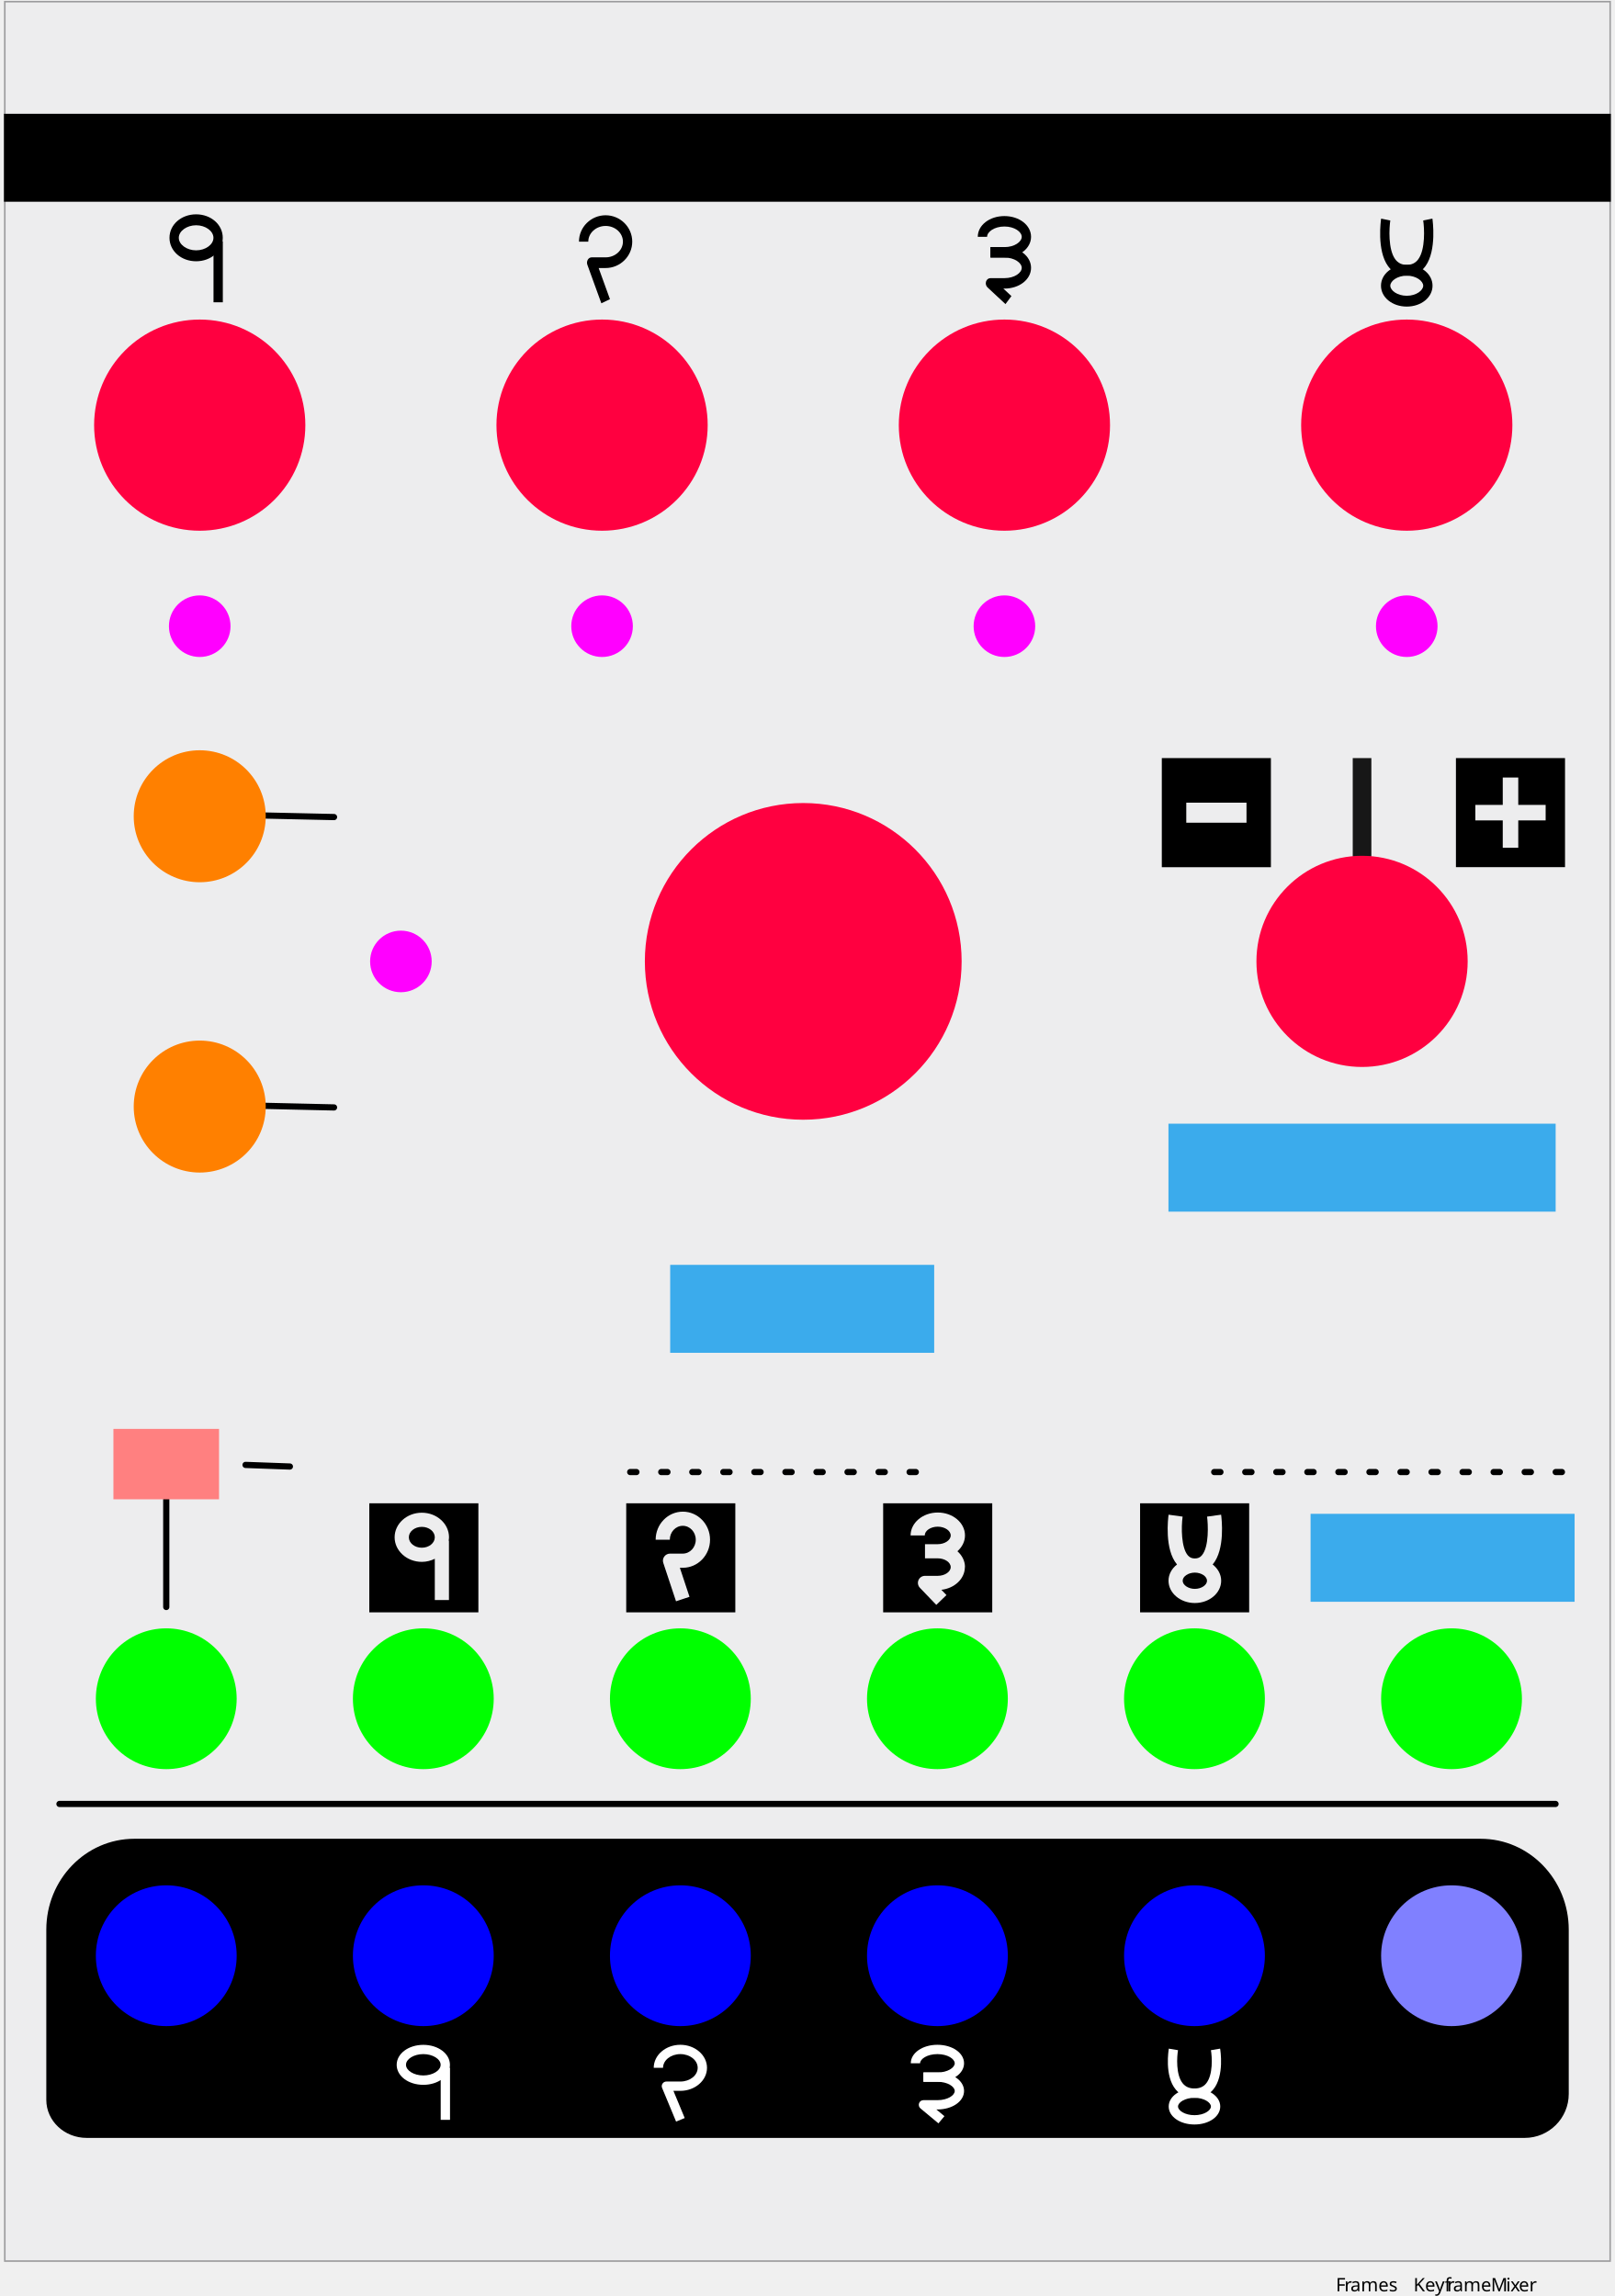
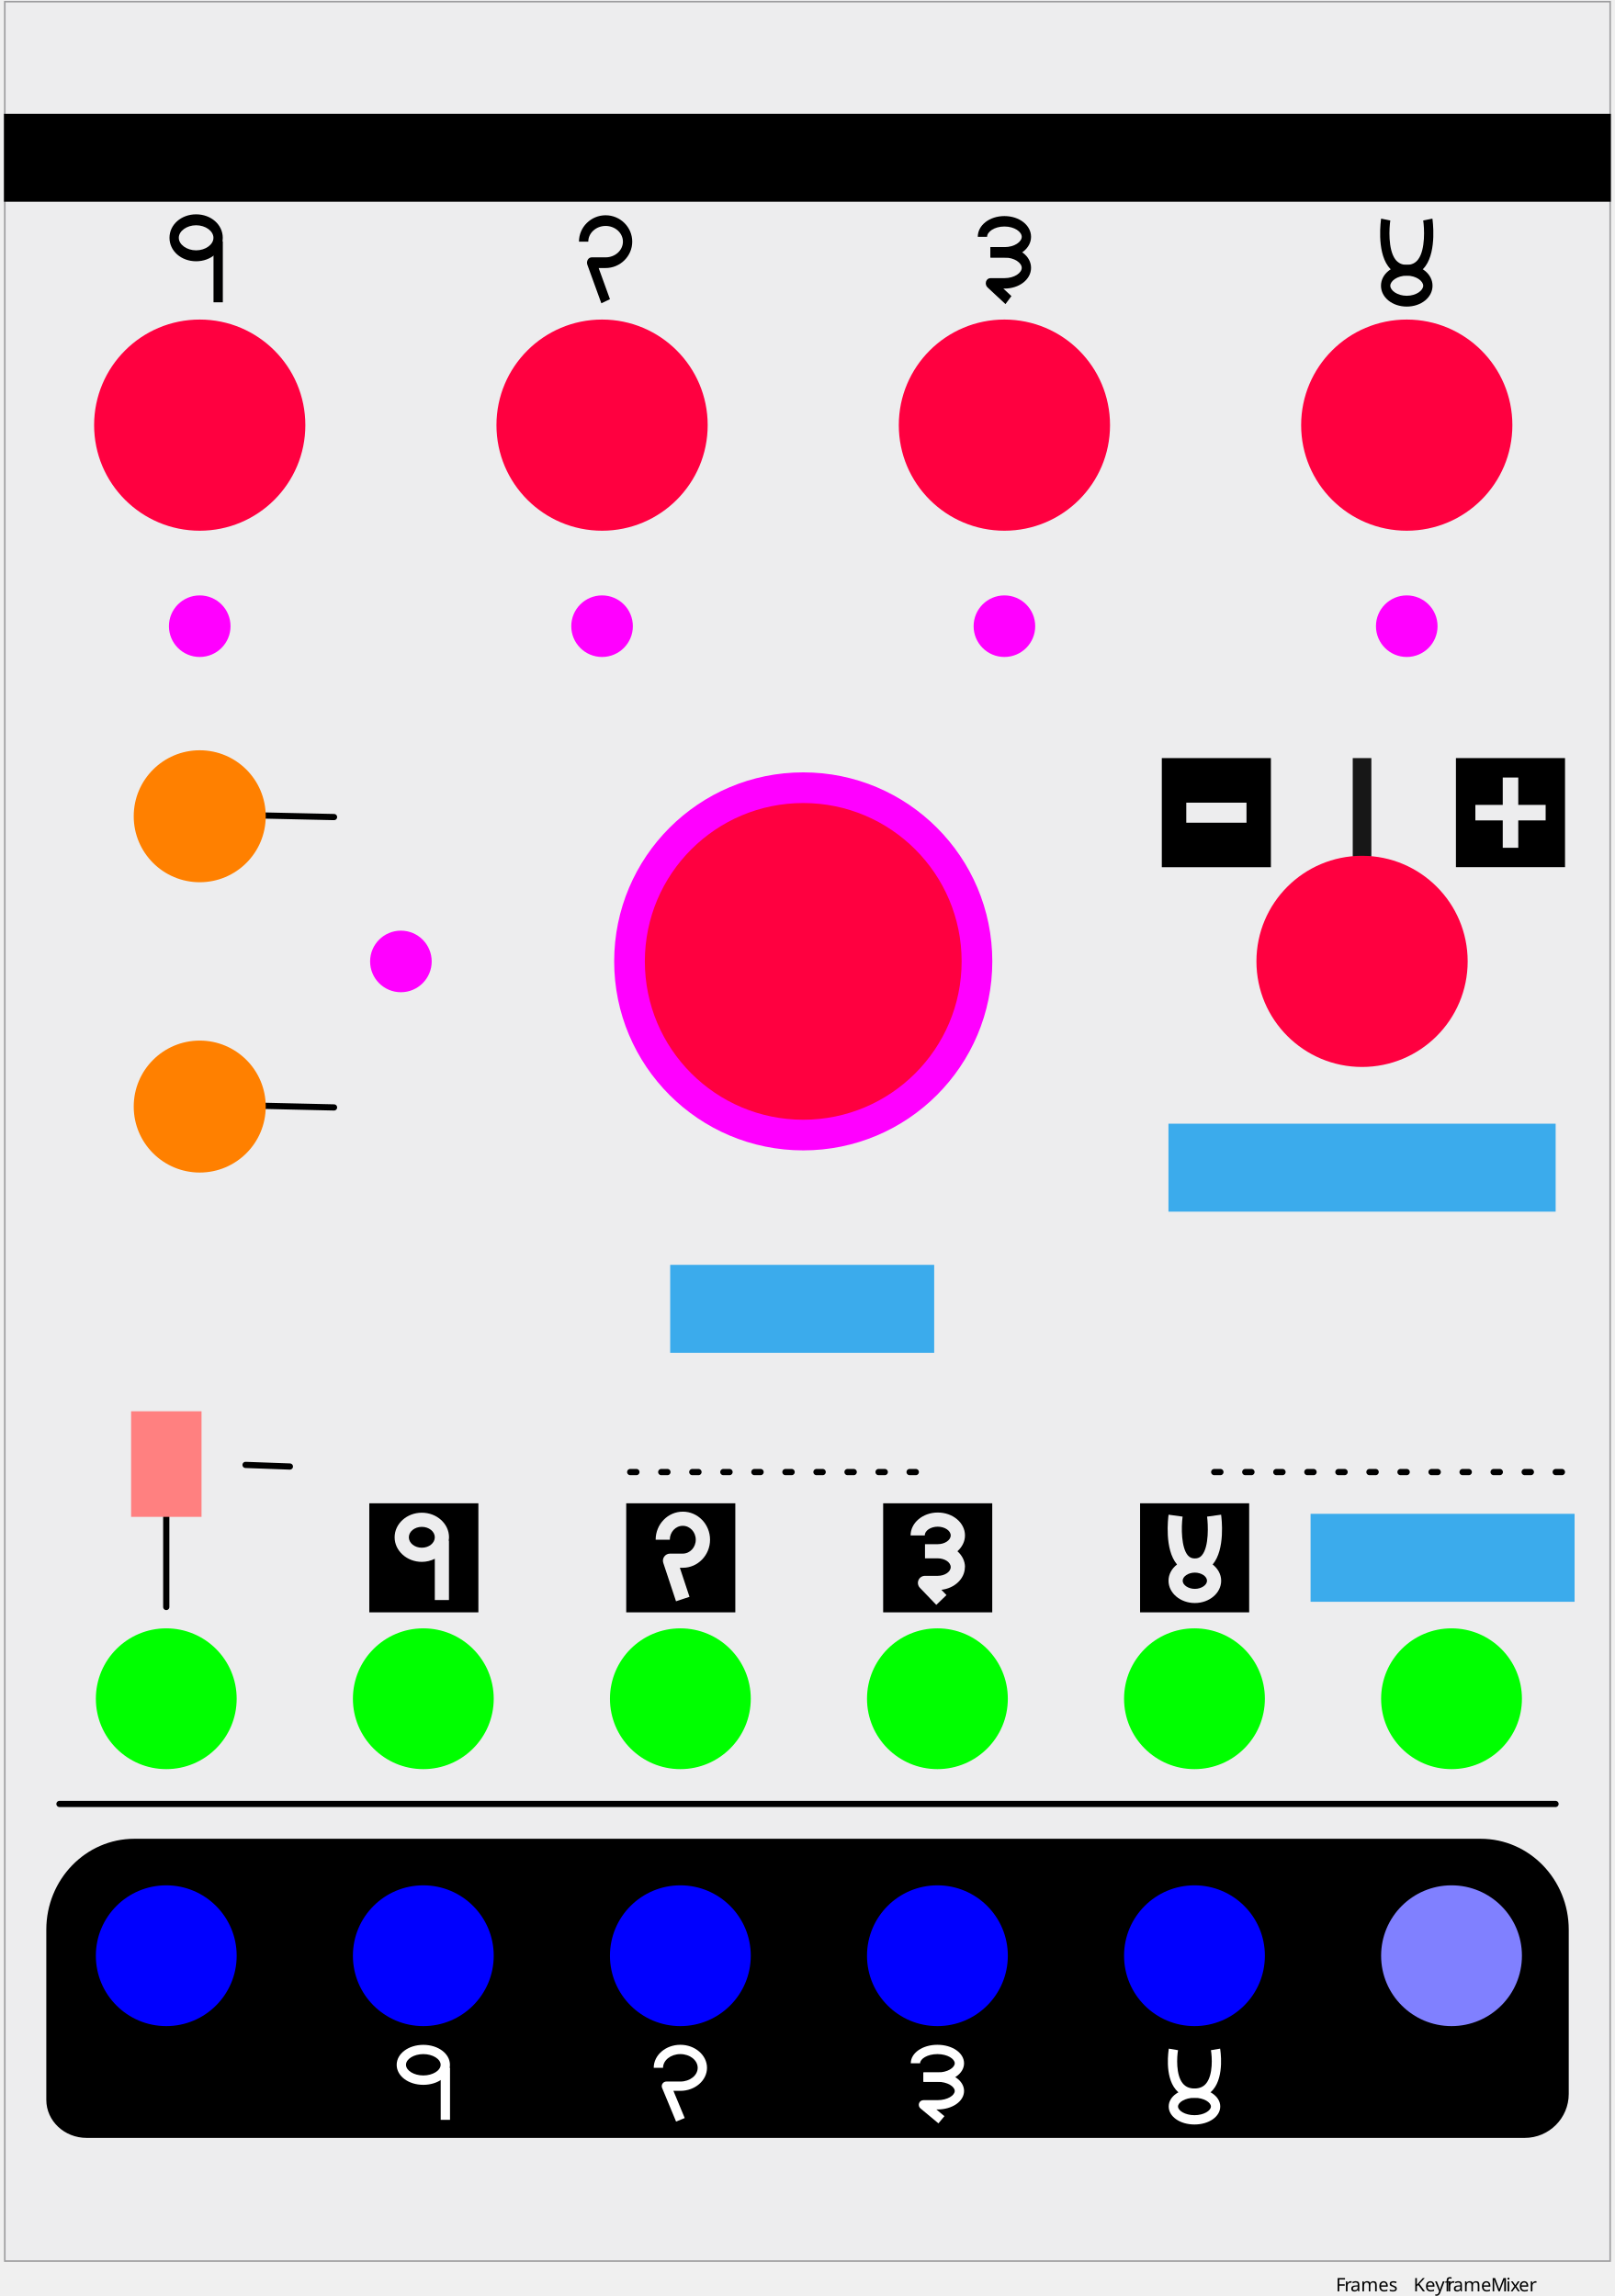
<svg xmlns="http://www.w3.org/2000/svg" width="91.76mm" height="130.49mm" viewBox="0 0 260.09 369.89">
  <g id="faceplate">
    <g id="art">
      <g>
        <rect x=".77" y=".27" width="258.55" height="364" style="fill: #ededee; stroke-width: 0px;" />
        <path d="M259.2.39v363.75H.89V.39h258.3M259.45.14H.64v364.25h258.8V.14h0Z" style="fill: #9c9c9e; stroke-width: 0px;" />
      </g>
      <rect x=".63" y="18.33" width="258.8" height="14.17" style="fill: #000; stroke-width: 0px;" />
      <g>
        <ellipse cx="67.93" cy="247.66" rx="2.09" ry="1.68" style="fill: #000; stroke-width: 0px;" />
        <path d="M59.47,242.18v17.57h17.57v-17.57h-17.57ZM72.3,248.21v9.56h-2.28v-6.65c-.62.31-1.33.5-2.09.5-2.41,0-4.38-1.78-4.38-3.96s1.96-3.96,4.38-3.96,4.38,1.78,4.38,3.96c0,.19-.03.37-.06.55h.06Z" style="fill: #000; stroke-width: 0px;" />
      </g>
      <path d="M100.85,242.18v17.57h17.57v-17.57h-17.57ZM109.96,252.57h-.47l1.55,4.68-2.17.72-2.05-6.18c-.12-.35-.06-.73.16-1.03s.56-.47.93-.47h2.05c1.15,0,2.09-1,2.09-2.24s-.94-2.24-2.09-2.24-2.09,1-2.09,2.24h-2.28c0-2.49,1.96-4.52,4.38-4.52s4.38,2.03,4.38,4.52-1.96,4.52-4.38,4.52Z" style="fill: #000; stroke-width: 0px;" />
      <path d="M142.23,242.18v17.57h17.57v-17.57h-17.57ZM155.39,252.47c0,1.86-1.65,3.41-3.78,3.65l.82.85-1.64,1.58-2.64-2.75c-.32-.33-.41-.82-.23-1.24.18-.42.59-.69,1.05-.69h2.05c1.13,0,2.09-.64,2.09-1.41s-.96-1.41-2.09-1.41h-2.05v-2.28h2.05c1.13,0,2.09-.64,2.09-1.41s-.96-1.41-2.09-1.41-2.09.64-2.09,1.41h-2.28c0-2.03,1.96-3.69,4.38-3.69s4.38,1.65,4.38,3.69c0,.99-.47,1.88-1.22,2.55.75.66,1.22,1.56,1.22,2.55Z" style="fill: #000; stroke-width: 0px;" />
      <g>
        <path d="M192.43,253.35c-1.04,0-1.96.61-1.96,1.31s.92,1.31,1.96,1.31,1.96-.61,1.96-1.31-.92-1.31-1.96-1.31Z" style="fill: #000; stroke-width: 0px;" />
        <path d="M183.61,242.18v17.57h17.57v-17.57h-17.57ZM196.67,254.66c0,1.98-1.9,3.59-4.24,3.59s-4.24-1.61-4.24-3.59c0-1.04.53-1.97,1.37-2.62-2.06-2.43-1.44-7.45-1.36-8.02l2.26.31c-.24,1.76-.22,5.02.85,6.25.3.34.64.49,1.12.49s.83-.15,1.12-.49c1.21-1.39,1.01-5.07.85-6.25l2.26-.31c.08.57.7,5.59-1.36,8.02.84.66,1.37,1.59,1.37,2.62Z" style="fill: #000; stroke-width: 0px;" />
      </g>
      <rect x="188.18" y="181.03" width="62.36" height="14.17" style="fill: #3babec; stroke-width: 0px;" />
      <line x1="251.55" y1="237.15" x2="192.37" y2="237.15" style="fill: none; stroke: #000; stroke-dasharray: 0 0 1 4; stroke-linecap: round; stroke-linejoin: round;" />
      <line x1="147.49" y1="237.15" x2="97.87" y2="237.15" style="fill: none; stroke: #000; stroke-dasharray: 0 0 1 4; stroke-linecap: round; stroke-linejoin: round;" />
      <line x1="250.52" y1="290.62" x2="9.57" y2="290.62" style="fill: none; stroke: #000; stroke-linecap: round; stroke-linejoin: round;" />
      <line x1="46.68" y1="236.26" x2="39.54" y2="236" style="fill: none; stroke: #000; stroke-linecap: round; stroke-linejoin: round;" />
      <line x1="53.79" y1="178.41" x2="42.05" y2="178.14" style="fill: none; stroke: #000; stroke-linecap: round; stroke-linejoin: round;" />
      <line x1="53.79" y1="131.63" x2="42.05" y2="131.37" style="fill: none; stroke: #000; stroke-linecap: round; stroke-linejoin: round;" />
      <line x1="26.77" y1="238.58" x2="26.77" y2="258.89" style="fill: none; stroke: #000; stroke-linecap: round; stroke-linejoin: round;" />
      <rect x="211.07" y="243.88" width="42.52" height="14.17" style="fill: #3babec; stroke-width: 0px;" />
      <rect x="107.93" y="203.77" width="42.52" height="14.17" style="fill: #3babec; stroke-width: 0px;" />
      <path d="M238.47,296.23H21.63c-7.83,0-14.18,6.56-14.18,14.65v27.41c0,3.39,2.91,6.13,6.5,6.13h31.75s1.43,0,1.43,0h1.43s0,0,0,0h187.43s9.57,0,9.57,0c3.91,0,7.09-3.17,7.09-7.09v-26.45c0-8.09-6.35-14.65-14.18-14.65Z" style="fill: #000; stroke-width: 0px;" />
      <g id="rast">
        <g>
          <path d="M68.17,335.87c-2.41,0-4.29-1.42-4.29-3.22s1.89-3.22,4.29-3.22,4.29,1.42,4.29,3.22-1.89,3.22-4.29,3.22ZM68.17,330.92c-1.51,0-2.79.79-2.79,1.72s1.28,1.72,2.79,1.72,2.79-.79,2.79-1.72-1.28-1.72-2.79-1.72Z" style="fill: #fff; stroke-width: 0px;" />
          <rect x="70.97" y="333.13" width="1.5" height="8.38" style="fill: #fff; stroke-width: 0px;" />
        </g>
        <path d="M108.88,341.79l-2.25-5.42c-.1-.23-.07-.5.07-.7.14-.21.37-.33.62-.33h2.25c1.54,0,2.79-.99,2.79-2.21s-1.25-2.21-2.79-2.21-2.79.99-2.79,2.21h-1.5c0-2.05,1.93-3.71,4.29-3.71s4.29,1.67,4.29,3.71-1.93,3.71-4.29,3.71h-1.12l1.82,4.38-1.39.57Z" style="fill: #fff; stroke-width: 0px;" />
        <g>
          <path d="M150.97,335.38h-2.25v-1.5h2.25c1.65,0,2.79-.78,2.79-1.48s-1.15-1.48-2.79-1.48-2.79.78-2.79,1.48h-1.5c0-1.67,1.89-2.98,4.29-2.98s4.29,1.31,4.29,2.98-1.89,2.98-4.29,2.98Z" style="fill: #fff; stroke-width: 0px;" />
          <path d="M151.14,342.08l-2.9-2.41c-.24-.2-.33-.53-.23-.83s.39-.5.71-.5h2.25c1.65,0,2.79-.78,2.79-1.48s-1.15-1.48-2.79-1.48h-2.25v-1.5h2.25c2.41,0,4.29,1.31,4.29,2.98s-1.89,2.98-4.29,2.98h-.17l1.3,1.08-.96,1.15Z" style="fill: #fff; stroke-width: 0px;" />
        </g>
        <g>
          <path d="M192.37,342.26c-2.33,0-4.15-1.27-4.15-2.9s1.82-2.9,4.15-2.9,4.15,1.27,4.15,2.9-1.82,2.9-4.15,2.9ZM192.37,337.96c-1.52,0-2.65.74-2.65,1.4s1.13,1.4,2.65,1.4,2.65-.74,2.65-1.4-1.13-1.4-2.65-1.4Z" style="fill: #fff; stroke-width: 0px;" />
          <path d="M192.37,337.96c-1.26,0-2.28-.44-3.01-1.32-1.86-2.21-1.15-6.42-1.12-6.6l1.48.25c-.18,1.03-.38,4,.79,5.38.45.53,1.06.79,1.86.79s1.42-.26,1.86-.79c1.17-1.39.97-4.35.79-5.38l1.48-.25c.03.18.73,4.39-1.12,6.6-.74.88-1.75,1.32-3.01,1.32Z" style="fill: #fff; stroke-width: 0px;" />
        </g>
        <g>
          <path d="M31.58,42.09c-2.41,0-4.29-1.66-4.29-3.78s1.89-3.78,4.29-3.78,4.29,1.66,4.29,3.78-1.89,3.78-4.29,3.78ZM31.58,36.29c-1.51,0-2.79.93-2.79,2.02s1.28,2.02,2.79,2.02,2.79-.93,2.79-2.02-1.28-2.02-2.79-2.02Z" style="fill: #000; stroke-width: 0px;" />
          <rect x="34.38" y="38.88" width="1.5" height="9.82" style="fill: #000; stroke-width: 0px;" />
        </g>
        <path d="M96.84,48.85l-2.25-6.2c-.1-.27-.07-.57.07-.81.14-.24.37-.38.62-.38h2.25c1.54,0,2.79-1.14,2.79-2.53s-1.25-2.53-2.79-2.53-2.79,1.14-2.79,2.53h-1.5c0-2.34,1.93-4.25,4.29-4.25s4.29,1.91,4.29,4.25-1.93,4.25-4.29,4.25h-1.12l1.82,5.02-1.39.66Z" style="fill: #000; stroke-width: 0px;" />
        <g>
          <path d="M161.76,41.49h-2.25v-1.68h2.25c1.65,0,2.79-.87,2.79-1.66s-1.15-1.66-2.79-1.66-2.79.87-2.79,1.66h-1.5c0-1.87,1.89-3.34,4.29-3.34s4.29,1.47,4.29,3.34-1.89,3.34-4.29,3.34Z" style="fill: #000; stroke-width: 0px;" />
          <path d="M161.93,48.99l-2.9-2.7c-.24-.23-.33-.6-.23-.93s.39-.55.71-.55h2.25c1.65,0,2.79-.87,2.79-1.66s-1.15-1.66-2.79-1.66h-2.25v-1.68h2.25c2.41,0,4.29,1.47,4.29,3.34s-1.89,3.34-4.29,3.34h-.17l1.3,1.21-.96,1.29Z" style="fill: #000; stroke-width: 0px;" />
        </g>
        <g>
          <path d="M226.56,49.39c-2.33,0-4.15-1.48-4.15-3.36s1.82-3.36,4.15-3.36,4.15,1.48,4.15,3.36-1.82,3.36-4.15,3.36ZM226.56,44.41c-1.52,0-2.65.86-2.65,1.62s1.13,1.62,2.65,1.62,2.65-.86,2.65-1.62-1.13-1.62-2.65-1.62Z" style="fill: #000; stroke-width: 0px;" />
          <path d="M226.56,44.41c-1.26,0-2.28-.52-3.01-1.53-1.86-2.56-1.15-7.45-1.12-7.66l1.48.3c-.18,1.19-.38,4.63.79,6.24.45.61,1.06.91,1.86.91s1.42-.3,1.86-.91c1.17-1.61.97-5.05.79-6.24l1.48-.3c.03.21.73,5.1-1.12,7.66-.74,1.02-1.75,1.53-3.01,1.53Z" style="fill: #000; stroke-width: 0px;" />
        </g>
      </g>
      <path d="M187.11,122.13v17.58h17.57v-17.58h-17.57ZM200.75,132.54h-9.7v-3.23h9.7v3.23Z" style="fill: #000; stroke-width: 0px;" />
      <path d="M234.48,122.13v17.57h17.57v-17.57h-17.57ZM248.93,132.17h-4.41v4.41h-2.5v-4.41h-4.41v-2.5h4.41v-4.41h2.5v4.41h4.41v2.5Z" style="fill: #000; stroke-width: 0px;" />
      <line x1="219.36" y1="122.13" x2="219.36" y2="138.02" style="fill: none; stroke: #171717; stroke-miterlimit: 10; stroke-width: 3px;" />
    </g>
  </g>
  <g id="components">
-     <circle id="Fr_Step" data-name="Fr Step" cx="233.77" cy="315.07" r="11.34" style="fill: #8080ff; stroke-width: 0px;" />
+     <circle id="Frame_Step" data-name="Frame Step" cx="233.77" cy="315.07" r="11.34" style="fill: #8080ff; stroke-width: 0px;" />
    <circle id="Ch4_Out" data-name="Ch4 Out" cx="192.37" cy="315.07" r="11.34" style="fill: blue; stroke-width: 0px;" />
    <circle id="Ch3_Out" data-name="Ch3 Out" cx="150.97" cy="315.07" r="11.34" style="fill: blue; stroke-width: 0px;" />
    <circle id="Ch2_Out" data-name="Ch2 Out" cx="109.57" cy="315.07" r="11.34" style="fill: blue; stroke-width: 0px;" />
    <circle id="Ch1_Out" data-name="Ch1 Out" cx="68.17" cy="315.07" r="11.34" style="fill: blue; stroke-width: 0px;" />
    <circle id="Mix" cx="26.77" cy="315.07" r="11.34" style="fill: blue; stroke-width: 0px;" />
    <circle id="Frame_CV" data-name="Frame CV" cx="233.77" cy="273.67" r="11.34" style="fill: lime; stroke-width: 0px;" />
    <circle id="Ch4_In" data-name="Ch4 In" cx="192.37" cy="273.67" r="11.34" style="fill: lime; stroke-width: 0px;" />
    <circle id="Ch3_In" data-name="Ch3 In" cx="150.97" cy="273.67" r="11.34" style="fill: lime; stroke-width: 0px;" />
    <circle id="Ch2_In" data-name="Ch2 In" cx="109.57" cy="273.67" r="11.34" style="fill: lime; stroke-width: 0px;" />
    <circle id="Ch1_In" data-name="Ch1 In" cx="68.17" cy="273.67" r="11.34" style="fill: lime; stroke-width: 0px;" />
    <circle id="All" cx="26.77" cy="273.67" r="11.34" style="fill: lime; stroke-width: 0px;" />
-     <rect id="_10V_Offset_On_Off" data-name="10V Offset@On@Off" x="21.1" y="227.37" width="11.34" height="17.01" transform="translate(262.64 209.1) rotate(90)" style="fill: #ff8080; stroke-width: 0px;" />
-     <circle id="Modulation_WhiteMediumKnob" data-name="Modulation#WhiteMediumKnob" cx="219.36" cy="154.88" r="17.01" style="fill: #ff0040; stroke-width: 0px;" />
-     <circle id="Frame_WhiteLargeKnob" data-name="Frame#WhiteLargeKnob" cx="129.36" cy="154.88" r="25.51" style="fill: #ff0040; stroke-width: 0px;" />
-     <circle id="Del" cx="32.16" cy="178.27" r="10.63" style="fill: #ff8000; stroke-width: 0px;" />
-     <circle id="AddDel_GreenLight" data-name="AddDel#GreenLight" cx="64.56" cy="154.89" r="4.96" style="fill: #f0f; stroke-width: 0px;" />
-     <circle id="Add" cx="32.16" cy="131.5" r="10.63" style="fill: #ff8000; stroke-width: 0px;" />
+     <circle id="Frame_Light_Rogan6PSLight" data-name="Frame Light#Rogan6PSLight" cx="129.36" cy="154.88" r="30.45" style="fill: #f0f; stroke-width: 0px;" />
+     <circle id="Edit_Light_GreenLight" data-name="Edit Light#GreenLight" cx="64.56" cy="154.89" r="4.96" style="fill: #f0f; stroke-width: 0px;" />
    <circle id="Ch4_GreenLight" data-name="Ch4#GreenLight" cx="226.56" cy="100.88" r="4.96" style="fill: #f0f; stroke-width: 0px;" />
    <circle id="Ch3_GreenLight" data-name="Ch3#GreenLight" cx="161.76" cy="100.88" r="4.96" style="fill: #f0f; stroke-width: 0px;" />
    <circle id="Ch2_GreenLight" data-name="Ch2#GreenLight" cx="96.96" cy="100.88" r="4.96" style="fill: #f0f; stroke-width: 0px;" />
    <circle id="Ch1_GreenLight" data-name="Ch1#GreenLight" cx="32.16" cy="100.88" r="4.96" style="fill: #f0f; stroke-width: 0px;" />
-     <circle id="Ch4_WhiteMediumKnob" data-name="Ch4#WhiteMediumKnob" cx="226.56" cy="68.49" r="17.01" style="fill: #ff0040; stroke-width: 0px;" />
-     <circle id="Ch3_WhiteMediumKnob" data-name="Ch3#WhiteMediumKnob" cx="161.76" cy="68.49" r="17.01" style="fill: #ff0040; stroke-width: 0px;" />
-     <circle id="Ch2_WhiteMediumKnob" data-name="Ch2#WhiteMediumKnob" cx="96.96" cy="68.49" r="17.01" style="fill: #ff0040; stroke-width: 0px;" />
-     <circle id="Ch1_WhiteMediumKnob" data-name="Ch1#WhiteMediumKnob" cx="32.16" cy="68.49" r="17.01" style="fill: #ff0040; stroke-width: 0px;" />
+     <rect id="Offset_0V_10V" data-name="Offset@0V@+10V" x="21.1" y="227.37" width="11.34" height="17.01" transform="translate(53.55 471.74) rotate(180)" style="fill: #ff8080; stroke-width: 0px;" />
+     <circle id="Animation_Atten._WhiteSmallKnob" data-name="Animation Atten.#WhiteSmallKnob" cx="219.36" cy="154.88" r="17.01" style="fill: #ff0040; stroke-width: 0px;" />
+     <circle id="Frame_Rogan6PSWhite" data-name="Frame#Rogan6PSWhite" cx="129.36" cy="154.88" r="25.51" style="fill: #ff0040; stroke-width: 0px;" />
+     <circle id="Del_Keyframe_MediumButton" data-name="Del Keyframe#MediumButton" cx="32.16" cy="178.27" r="10.63" style="fill: #ff8000; stroke-width: 0px;" />
+     <circle id="Add_Keyframe_MediumButton" data-name="Add Keyframe#MediumButton" cx="32.16" cy="131.5" r="10.63" style="fill: #ff8000; stroke-width: 0px;" />
+     <circle id="Ch4_Gain_WhiteMediumKnob" data-name="Ch4 Gain#WhiteMediumKnob" cx="226.56" cy="68.49" r="17.01" style="fill: #ff0040; stroke-width: 0px;" />
+     <circle id="Ch3_Gain_WhiteMediumKnob" data-name="Ch3 Gain#WhiteMediumKnob" cx="161.76" cy="68.49" r="17.01" style="fill: #ff0040; stroke-width: 0px;" />
+     <circle id="Ch2_Gain_WhiteMediumKnob" data-name="Ch2 Gain#WhiteMediumKnob" cx="96.96" cy="68.49" r="17.01" style="fill: #ff0040; stroke-width: 0px;" />
+     <circle id="Ch1_Gain_WhiteMediumKnob" data-name="Ch1 Gain#WhiteMediumKnob" cx="32.16" cy="68.49" r="17.01" style="fill: #ff0040; stroke-width: 0px;" />
    <text id="slug" transform="translate(215.13 369.14)" style="fill: #010101; font-family: MyriadPro-Regular, 'Myriad Pro'; font-size: 3px;">
      <tspan x="0" y="0" style="letter-spacing: -.03em;">F</tspan>
      <tspan x="1.38" y="0" style="letter-spacing: 0em;">r</tspan>
      <tspan x="2.35" y="0">ames</tspan>
    </text>
    <text id="modulename" transform="translate(227.63 369.14)" style="fill: #010101; font-family: MyriadPro-Regular, 'Myriad Pro'; font-size: 3px;">
      <tspan x="0" y="0">Keyf</tspan>
      <tspan x="5.42" y="0" style="letter-spacing: 0em;">r</tspan>
      <tspan x="6.38" y="0">ame </tspan>
      <tspan x="12.47" y="0" style="letter-spacing: .01em;">M</tspan>
      <tspan x="14.92" y="0">i</tspan>
      <tspan x="15.62" y="0" style="letter-spacing: -.01em;">x</tspan>
      <tspan x="16.96" y="0">er</tspan>
    </text>
  </g>
</svg>
